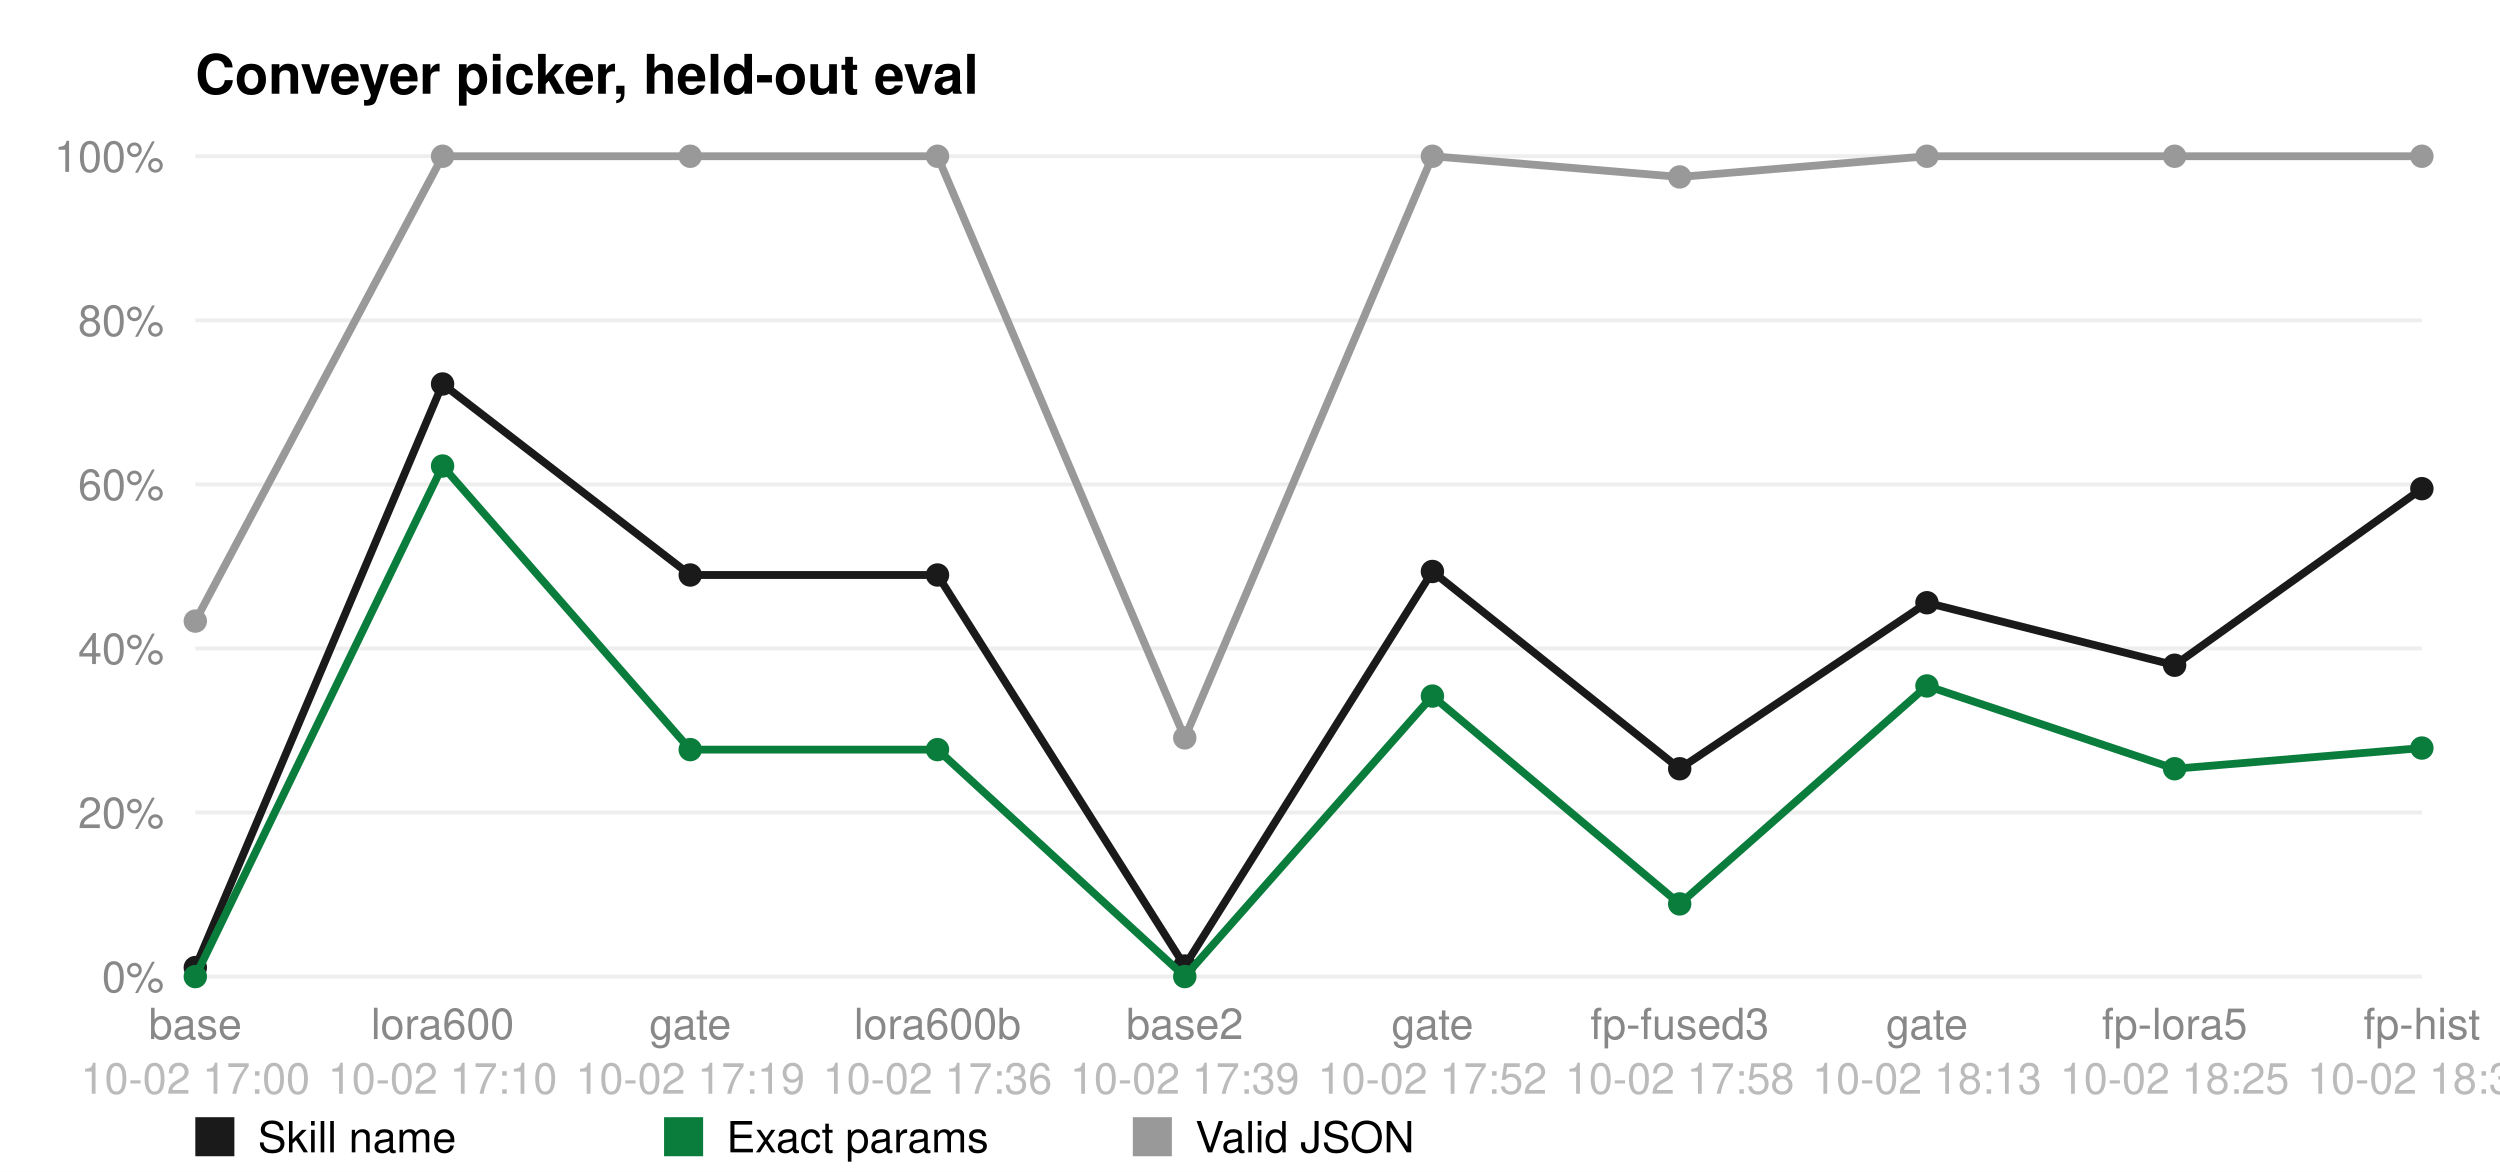
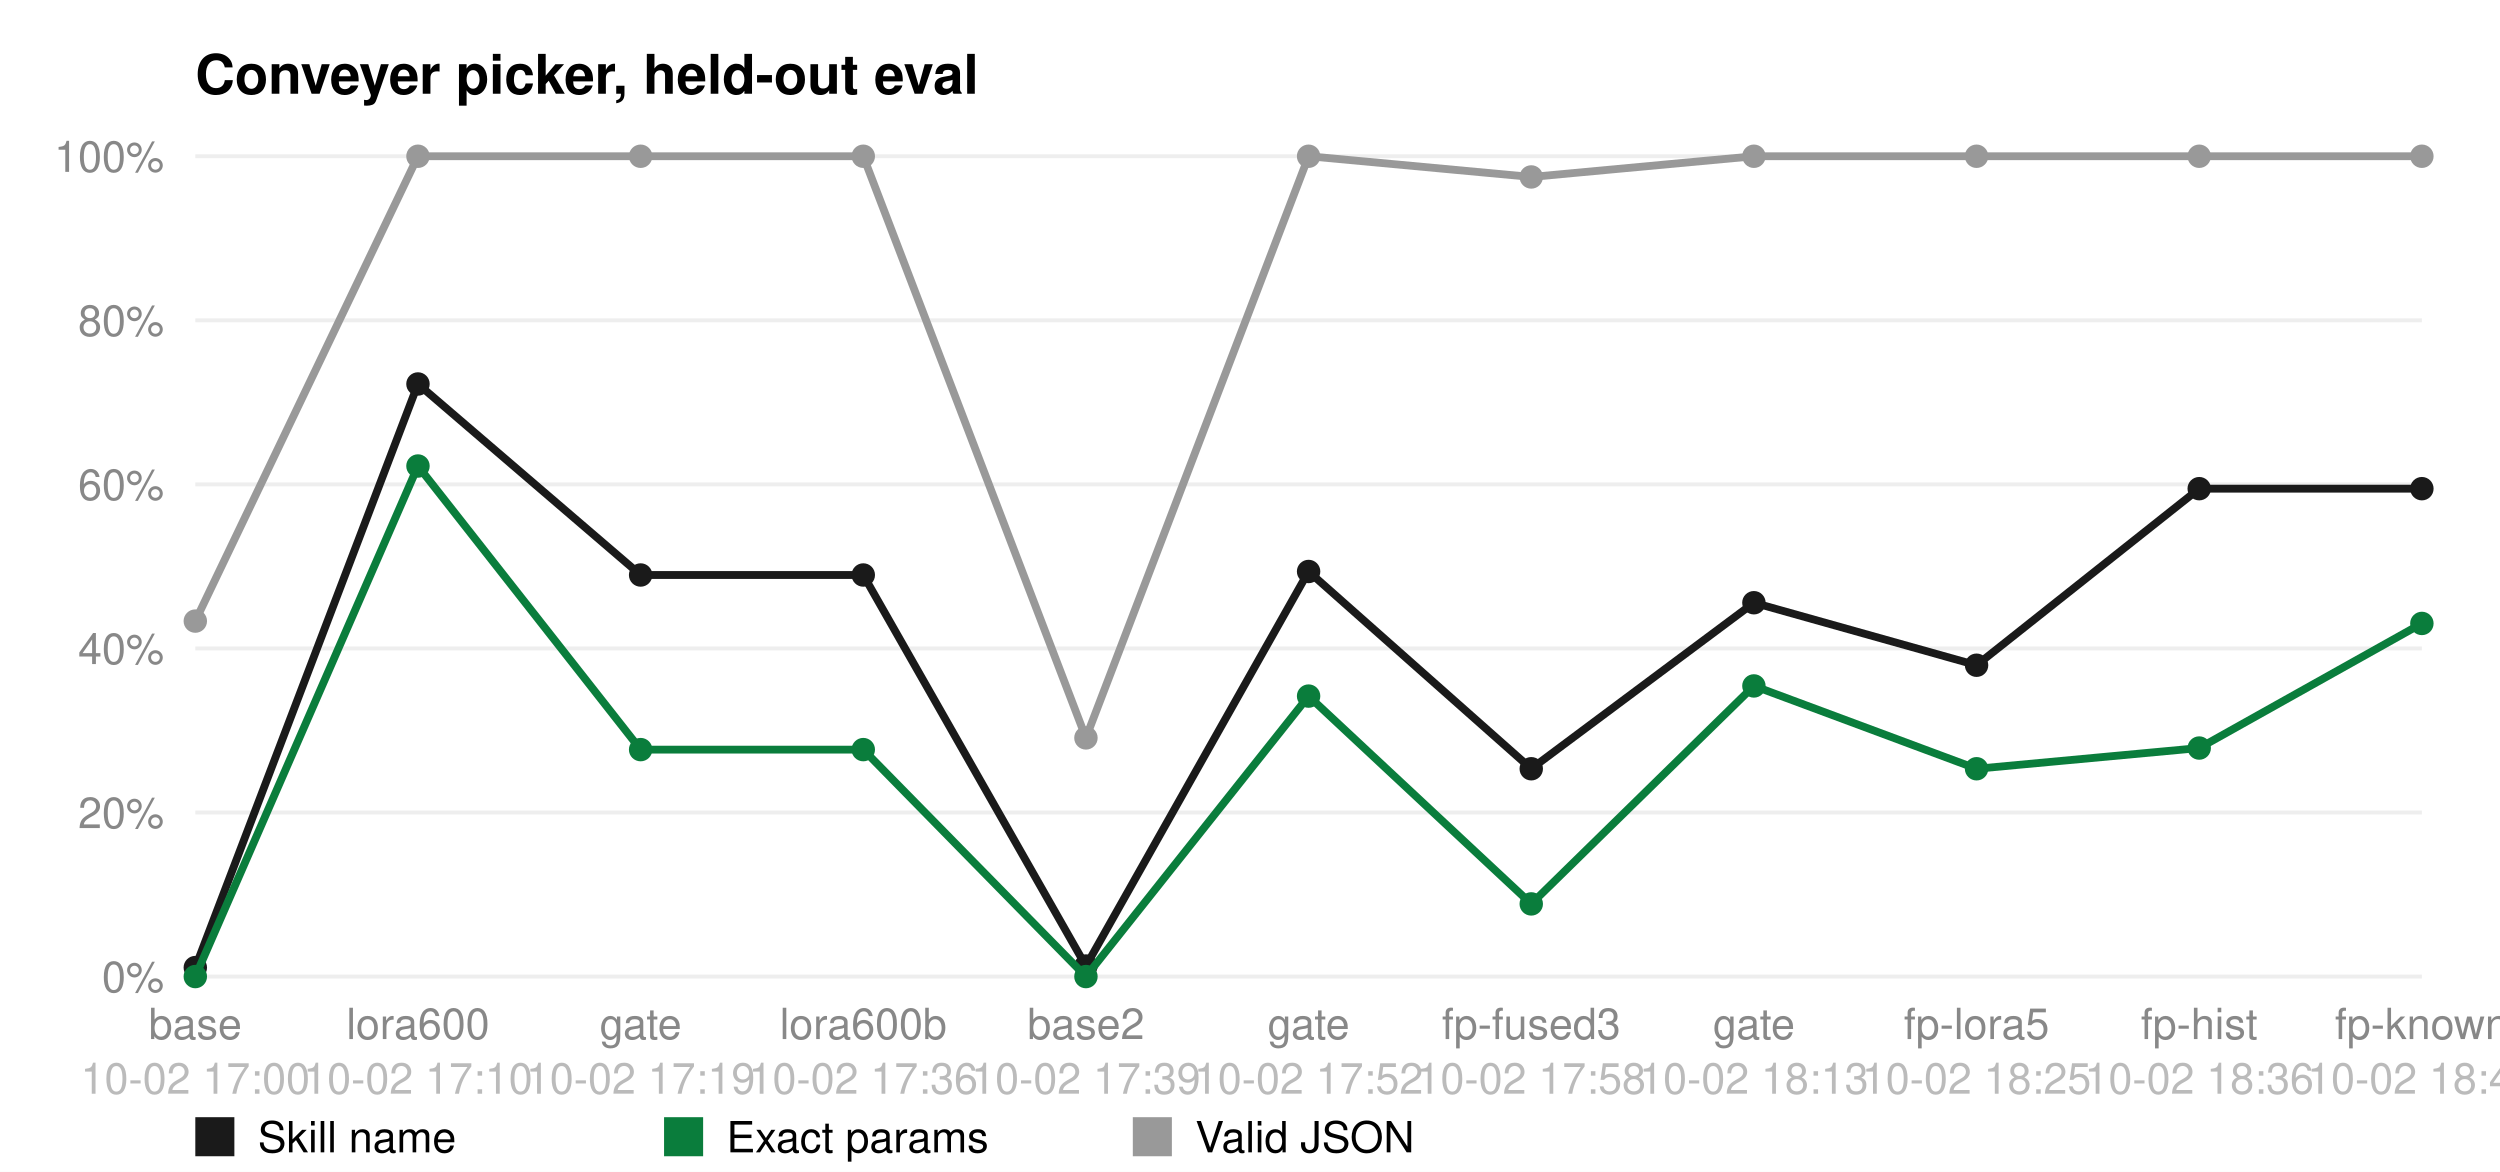
<svg xmlns="http://www.w3.org/2000/svg" width="640" height="300" font-family="-apple-system,Helvetica,sans-serif" font-size="11">
  <rect width="640" height="300" fill="white" />
  <text x="50" y="24" font-size="14" font-weight="600">Conveyer picker, held-out eval</text>
  <line x1="50" x2="620" y1="40.0" y2="40.0" stroke="#eee" />
  <text x="42" y="44.0" text-anchor="end" fill="#888">100%</text>
  <line x1="50" x2="620" y1="82.0" y2="82.0" stroke="#eee" />
  <text x="42" y="86.0" text-anchor="end" fill="#888">80%</text>
  <line x1="50" x2="620" y1="124.0" y2="124.0" stroke="#eee" />
  <text x="42" y="128.0" text-anchor="end" fill="#888">60%</text>
  <line x1="50" x2="620" y1="166.0" y2="166.0" stroke="#eee" />
  <text x="42" y="170.0" text-anchor="end" fill="#888">40%</text>
  <line x1="50" x2="620" y1="208.0" y2="208.0" stroke="#eee" />
  <text x="42" y="212.0" text-anchor="end" fill="#888">20%</text>
  <line x1="50" x2="620" y1="250.0" y2="250.0" stroke="#eee" />
  <text x="42" y="254.0" text-anchor="end" fill="#888">0%</text>
-   <polyline points="50.0,247.7 113.3,98.3 176.7,147.2 240.0,147.2 303.3,247.3 366.7,146.3 430.0,196.8 493.3,154.3 556.7,170.3 620.0,125.1" fill="none" stroke="#1a1a1a" stroke-width="2" />
+   <polyline points="50.0,247.7 107.0,98.3 164.0,147.2 221.0,147.2 278.0,247.3 335.0,146.3 392.0,196.8 449.0,154.3 506.0,170.3 563.0,125.1 620.0,125.1" fill="none" stroke="#1a1a1a" stroke-width="2" />
  <circle cx="50.0" cy="247.7" r="3" fill="#1a1a1a" />
-   <circle cx="113.3" cy="98.3" r="3" fill="#1a1a1a" />
-   <circle cx="176.7" cy="147.2" r="3" fill="#1a1a1a" />
-   <circle cx="240.0" cy="147.2" r="3" fill="#1a1a1a" />
-   <circle cx="303.3" cy="247.3" r="3" fill="#1a1a1a" />
-   <circle cx="366.7" cy="146.3" r="3" fill="#1a1a1a" />
-   <circle cx="430.0" cy="196.8" r="3" fill="#1a1a1a" />
-   <circle cx="493.3" cy="154.3" r="3" fill="#1a1a1a" />
-   <circle cx="556.7" cy="170.3" r="3" fill="#1a1a1a" />
+   <circle cx="107.0" cy="98.3" r="3" fill="#1a1a1a" />
+   <circle cx="164.0" cy="147.2" r="3" fill="#1a1a1a" />
+   <circle cx="221.0" cy="147.2" r="3" fill="#1a1a1a" />
+   <circle cx="278.0" cy="247.3" r="3" fill="#1a1a1a" />
+   <circle cx="335.0" cy="146.3" r="3" fill="#1a1a1a" />
+   <circle cx="392.0" cy="196.8" r="3" fill="#1a1a1a" />
+   <circle cx="449.0" cy="154.3" r="3" fill="#1a1a1a" />
+   <circle cx="506.0" cy="170.3" r="3" fill="#1a1a1a" />
+   <circle cx="563.0" cy="125.1" r="3" fill="#1a1a1a" />
  <circle cx="620.0" cy="125.1" r="3" fill="#1a1a1a" />
-   <polyline points="50.0,250.0 113.3,119.3 176.7,191.9 240.0,191.9 303.3,250.0 366.7,178.2 430.0,231.4 493.3,175.6 556.7,196.8 620.0,191.5" fill="none" stroke="#0a7d3c" stroke-width="2" />
+   <polyline points="50.0,250.0 107.0,119.3 164.0,191.9 221.0,191.9 278.0,250.0 335.0,178.2 392.0,231.4 449.0,175.6 506.0,196.8 563.0,191.5 620.0,159.6" fill="none" stroke="#0a7d3c" stroke-width="2" />
  <circle cx="50.0" cy="250.0" r="3" fill="#0a7d3c" />
-   <circle cx="113.3" cy="119.3" r="3" fill="#0a7d3c" />
-   <circle cx="176.7" cy="191.9" r="3" fill="#0a7d3c" />
-   <circle cx="240.0" cy="191.9" r="3" fill="#0a7d3c" />
-   <circle cx="303.3" cy="250.0" r="3" fill="#0a7d3c" />
-   <circle cx="366.7" cy="178.2" r="3" fill="#0a7d3c" />
-   <circle cx="430.0" cy="231.4" r="3" fill="#0a7d3c" />
-   <circle cx="493.3" cy="175.6" r="3" fill="#0a7d3c" />
-   <circle cx="556.7" cy="196.8" r="3" fill="#0a7d3c" />
-   <circle cx="620.0" cy="191.5" r="3" fill="#0a7d3c" />
-   <polyline points="50.0,159.0 113.3,40.0 176.7,40.0 240.0,40.0 303.3,188.9 366.7,40.0 430.0,45.3 493.3,40.0 556.7,40.0 620.0,40.0" fill="none" stroke="#999999" stroke-width="2" />
+   <circle cx="107.0" cy="119.3" r="3" fill="#0a7d3c" />
+   <circle cx="164.0" cy="191.9" r="3" fill="#0a7d3c" />
+   <circle cx="221.0" cy="191.9" r="3" fill="#0a7d3c" />
+   <circle cx="278.0" cy="250.0" r="3" fill="#0a7d3c" />
+   <circle cx="335.0" cy="178.2" r="3" fill="#0a7d3c" />
+   <circle cx="392.0" cy="231.4" r="3" fill="#0a7d3c" />
+   <circle cx="449.0" cy="175.6" r="3" fill="#0a7d3c" />
+   <circle cx="506.0" cy="196.8" r="3" fill="#0a7d3c" />
+   <circle cx="563.0" cy="191.5" r="3" fill="#0a7d3c" />
+   <circle cx="620.0" cy="159.6" r="3" fill="#0a7d3c" />
+   <polyline points="50.0,159.0 107.0,40.0 164.0,40.0 221.0,40.0 278.0,188.9 335.0,40.0 392.0,45.3 449.0,40.0 506.0,40.0 563.0,40.0 620.0,40.0" fill="none" stroke="#999999" stroke-width="2" />
  <circle cx="50.0" cy="159.0" r="3" fill="#999999" />
-   <circle cx="113.3" cy="40.0" r="3" fill="#999999" />
-   <circle cx="176.7" cy="40.0" r="3" fill="#999999" />
-   <circle cx="240.0" cy="40.0" r="3" fill="#999999" />
-   <circle cx="303.3" cy="188.9" r="3" fill="#999999" />
-   <circle cx="366.7" cy="40.0" r="3" fill="#999999" />
-   <circle cx="430.0" cy="45.3" r="3" fill="#999999" />
-   <circle cx="493.3" cy="40.0" r="3" fill="#999999" />
-   <circle cx="556.7" cy="40.0" r="3" fill="#999999" />
+   <circle cx="107.0" cy="40.0" r="3" fill="#999999" />
+   <circle cx="164.0" cy="40.0" r="3" fill="#999999" />
+   <circle cx="221.0" cy="40.0" r="3" fill="#999999" />
+   <circle cx="278.0" cy="188.9" r="3" fill="#999999" />
+   <circle cx="335.0" cy="40.0" r="3" fill="#999999" />
+   <circle cx="392.0" cy="45.3" r="3" fill="#999999" />
+   <circle cx="449.0" cy="40.0" r="3" fill="#999999" />
+   <circle cx="506.0" cy="40.0" r="3" fill="#999999" />
+   <circle cx="563.0" cy="40.0" r="3" fill="#999999" />
  <circle cx="620.0" cy="40.0" r="3" fill="#999999" />
  <text x="50.0" y="266" text-anchor="middle" fill="#888">base</text>
  <text x="50.0" y="280" text-anchor="middle" fill="#bbb">10-02 17:00</text>
-   <text x="113.3" y="266" text-anchor="middle" fill="#888">lora600</text>
-   <text x="113.3" y="280" text-anchor="middle" fill="#bbb">10-02 17:10</text>
-   <text x="176.7" y="266" text-anchor="middle" fill="#888">gate</text>
-   <text x="176.7" y="280" text-anchor="middle" fill="#bbb">10-02 17:19</text>
-   <text x="240.0" y="266" text-anchor="middle" fill="#888">lora600b</text>
-   <text x="240.0" y="280" text-anchor="middle" fill="#bbb">10-02 17:36</text>
-   <text x="303.3" y="266" text-anchor="middle" fill="#888">base2</text>
-   <text x="303.3" y="280" text-anchor="middle" fill="#bbb">10-02 17:39</text>
-   <text x="366.7" y="266" text-anchor="middle" fill="#888">gate</text>
-   <text x="366.7" y="280" text-anchor="middle" fill="#bbb">10-02 17:52</text>
-   <text x="430.0" y="266" text-anchor="middle" fill="#888">fp-fused3</text>
-   <text x="430.0" y="280" text-anchor="middle" fill="#bbb">10-02 17:58</text>
-   <text x="493.3" y="266" text-anchor="middle" fill="#888">gate</text>
-   <text x="493.3" y="280" text-anchor="middle" fill="#bbb">10-02 18:13</text>
-   <text x="556.7" y="266" text-anchor="middle" fill="#888">fp-lora5</text>
-   <text x="556.7" y="280" text-anchor="middle" fill="#bbb">10-02 18:25</text>
-   <text x="620.0" y="266" text-anchor="middle" fill="#888">fp-hist</text>
-   <text x="620.0" y="280" text-anchor="middle" fill="#bbb">10-02 18:36</text>
+   <text x="107.0" y="266" text-anchor="middle" fill="#888">lora600</text>
+   <text x="107.0" y="280" text-anchor="middle" fill="#bbb">10-02 17:10</text>
+   <text x="164.0" y="266" text-anchor="middle" fill="#888">gate</text>
+   <text x="164.0" y="280" text-anchor="middle" fill="#bbb">10-02 17:19</text>
+   <text x="221.0" y="266" text-anchor="middle" fill="#888">lora600b</text>
+   <text x="221.0" y="280" text-anchor="middle" fill="#bbb">10-02 17:36</text>
+   <text x="278.0" y="266" text-anchor="middle" fill="#888">base2</text>
+   <text x="278.0" y="280" text-anchor="middle" fill="#bbb">10-02 17:39</text>
+   <text x="335.0" y="266" text-anchor="middle" fill="#888">gate</text>
+   <text x="335.0" y="280" text-anchor="middle" fill="#bbb">10-02 17:52</text>
+   <text x="392.0" y="266" text-anchor="middle" fill="#888">fp-fused3</text>
+   <text x="392.0" y="280" text-anchor="middle" fill="#bbb">10-02 17:58</text>
+   <text x="449.0" y="266" text-anchor="middle" fill="#888">gate</text>
+   <text x="449.0" y="280" text-anchor="middle" fill="#bbb">10-02 18:13</text>
+   <text x="506.0" y="266" text-anchor="middle" fill="#888">fp-lora5</text>
+   <text x="506.0" y="280" text-anchor="middle" fill="#bbb">10-02 18:25</text>
+   <text x="563.0" y="266" text-anchor="middle" fill="#888">fp-hist</text>
+   <text x="563.0" y="280" text-anchor="middle" fill="#bbb">10-02 18:36</text>
+   <text x="620.0" y="266" text-anchor="middle" fill="#888">fp-known</text>
+   <text x="620.0" y="280" text-anchor="middle" fill="#bbb">10-02 18:46</text>
  <rect x="50" y="286" width="10" height="10" fill="#1a1a1a" />
  <text x="66" y="295">Skill name</text>
  <rect x="170" y="286" width="10" height="10" fill="#0a7d3c" />
  <text x="186" y="295">Exact params</text>
  <rect x="290" y="286" width="10" height="10" fill="#999999" />
  <text x="306" y="295">Valid JSON</text>
</svg>
